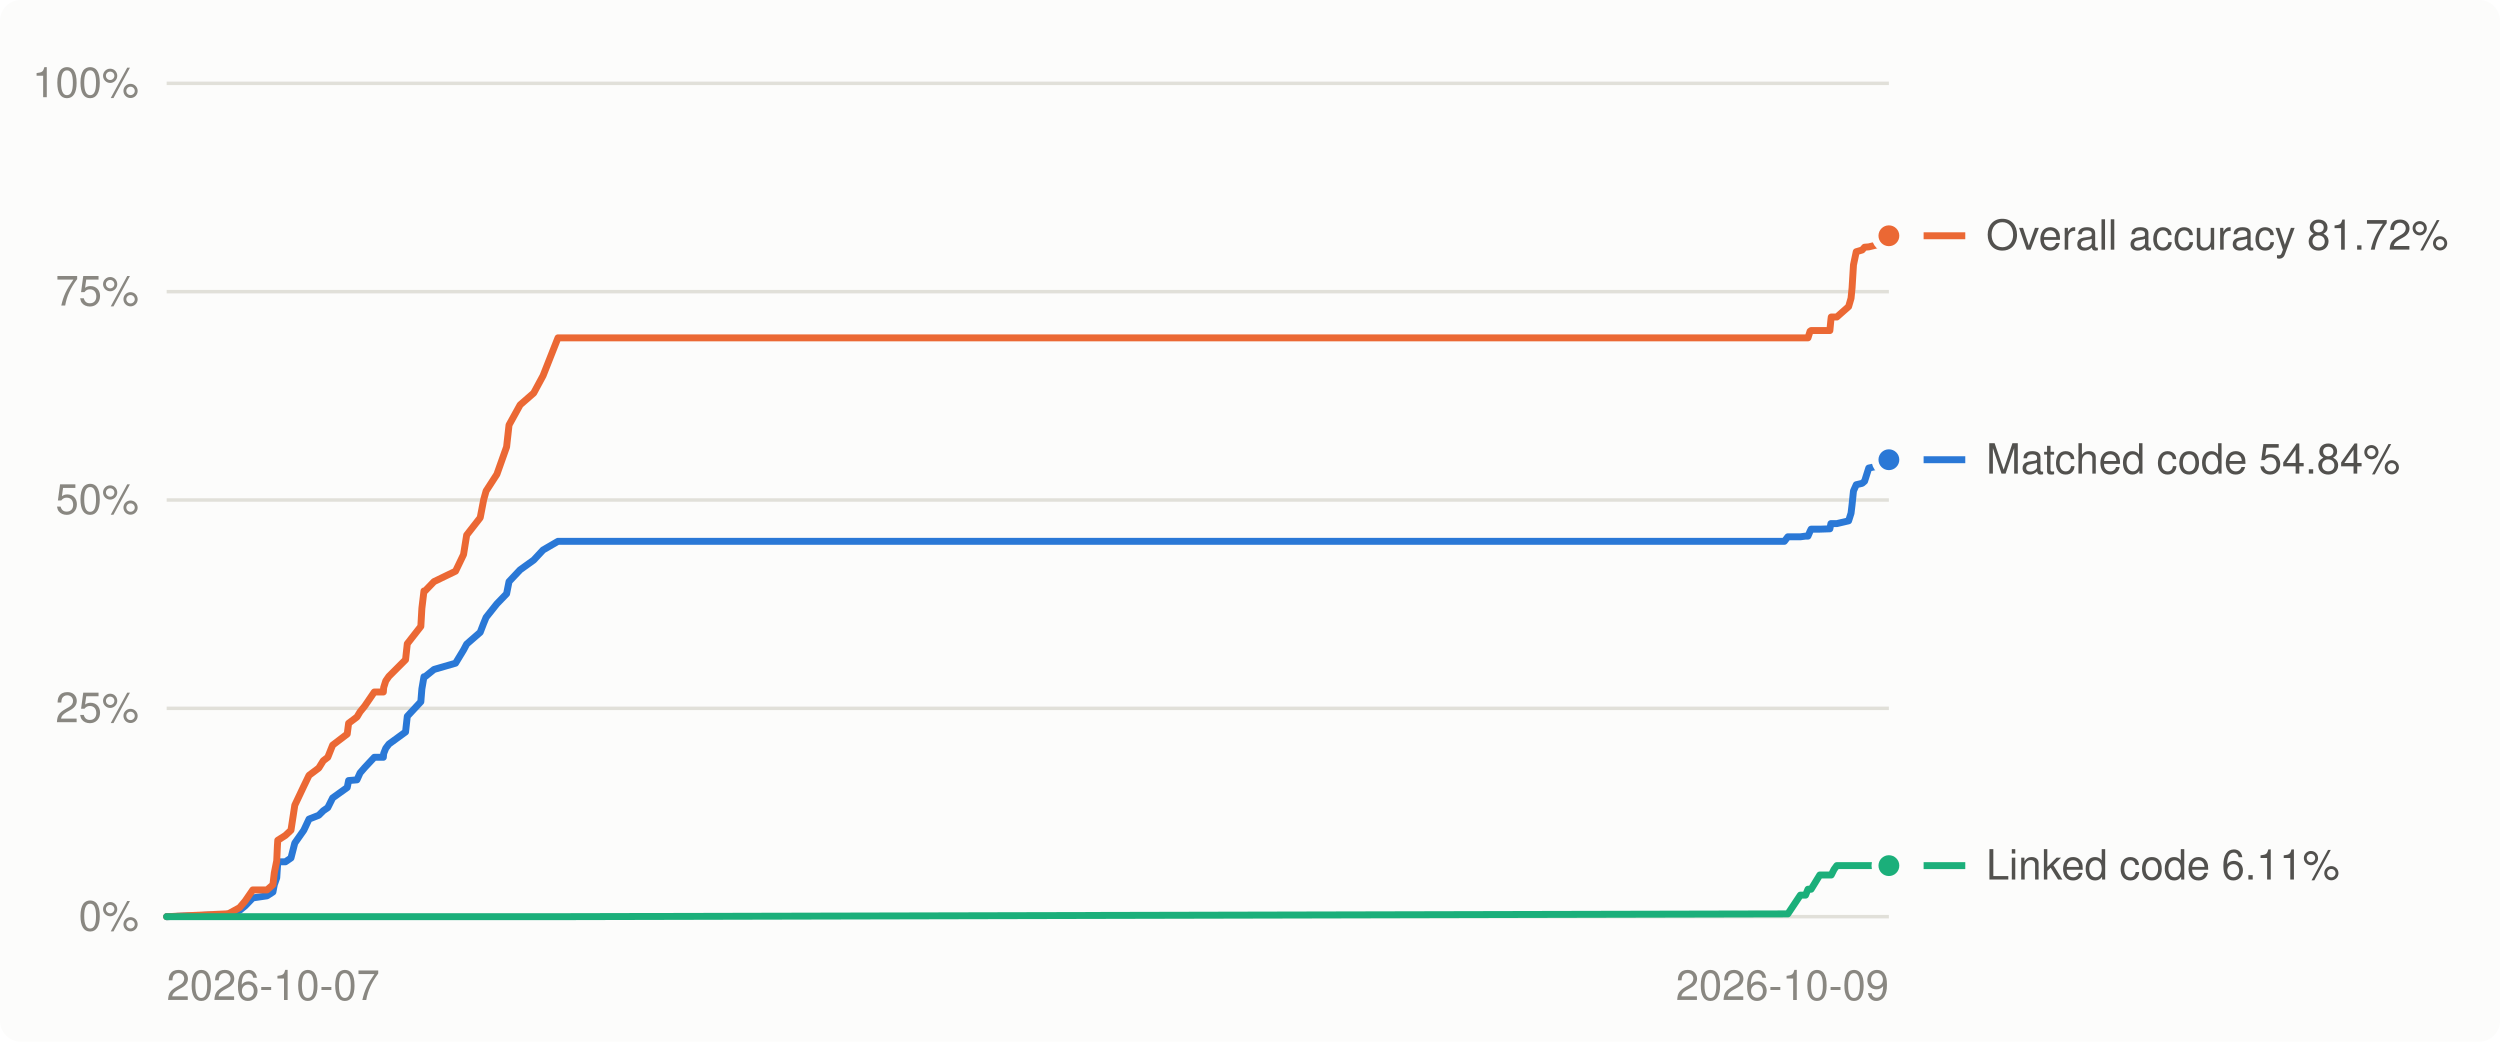
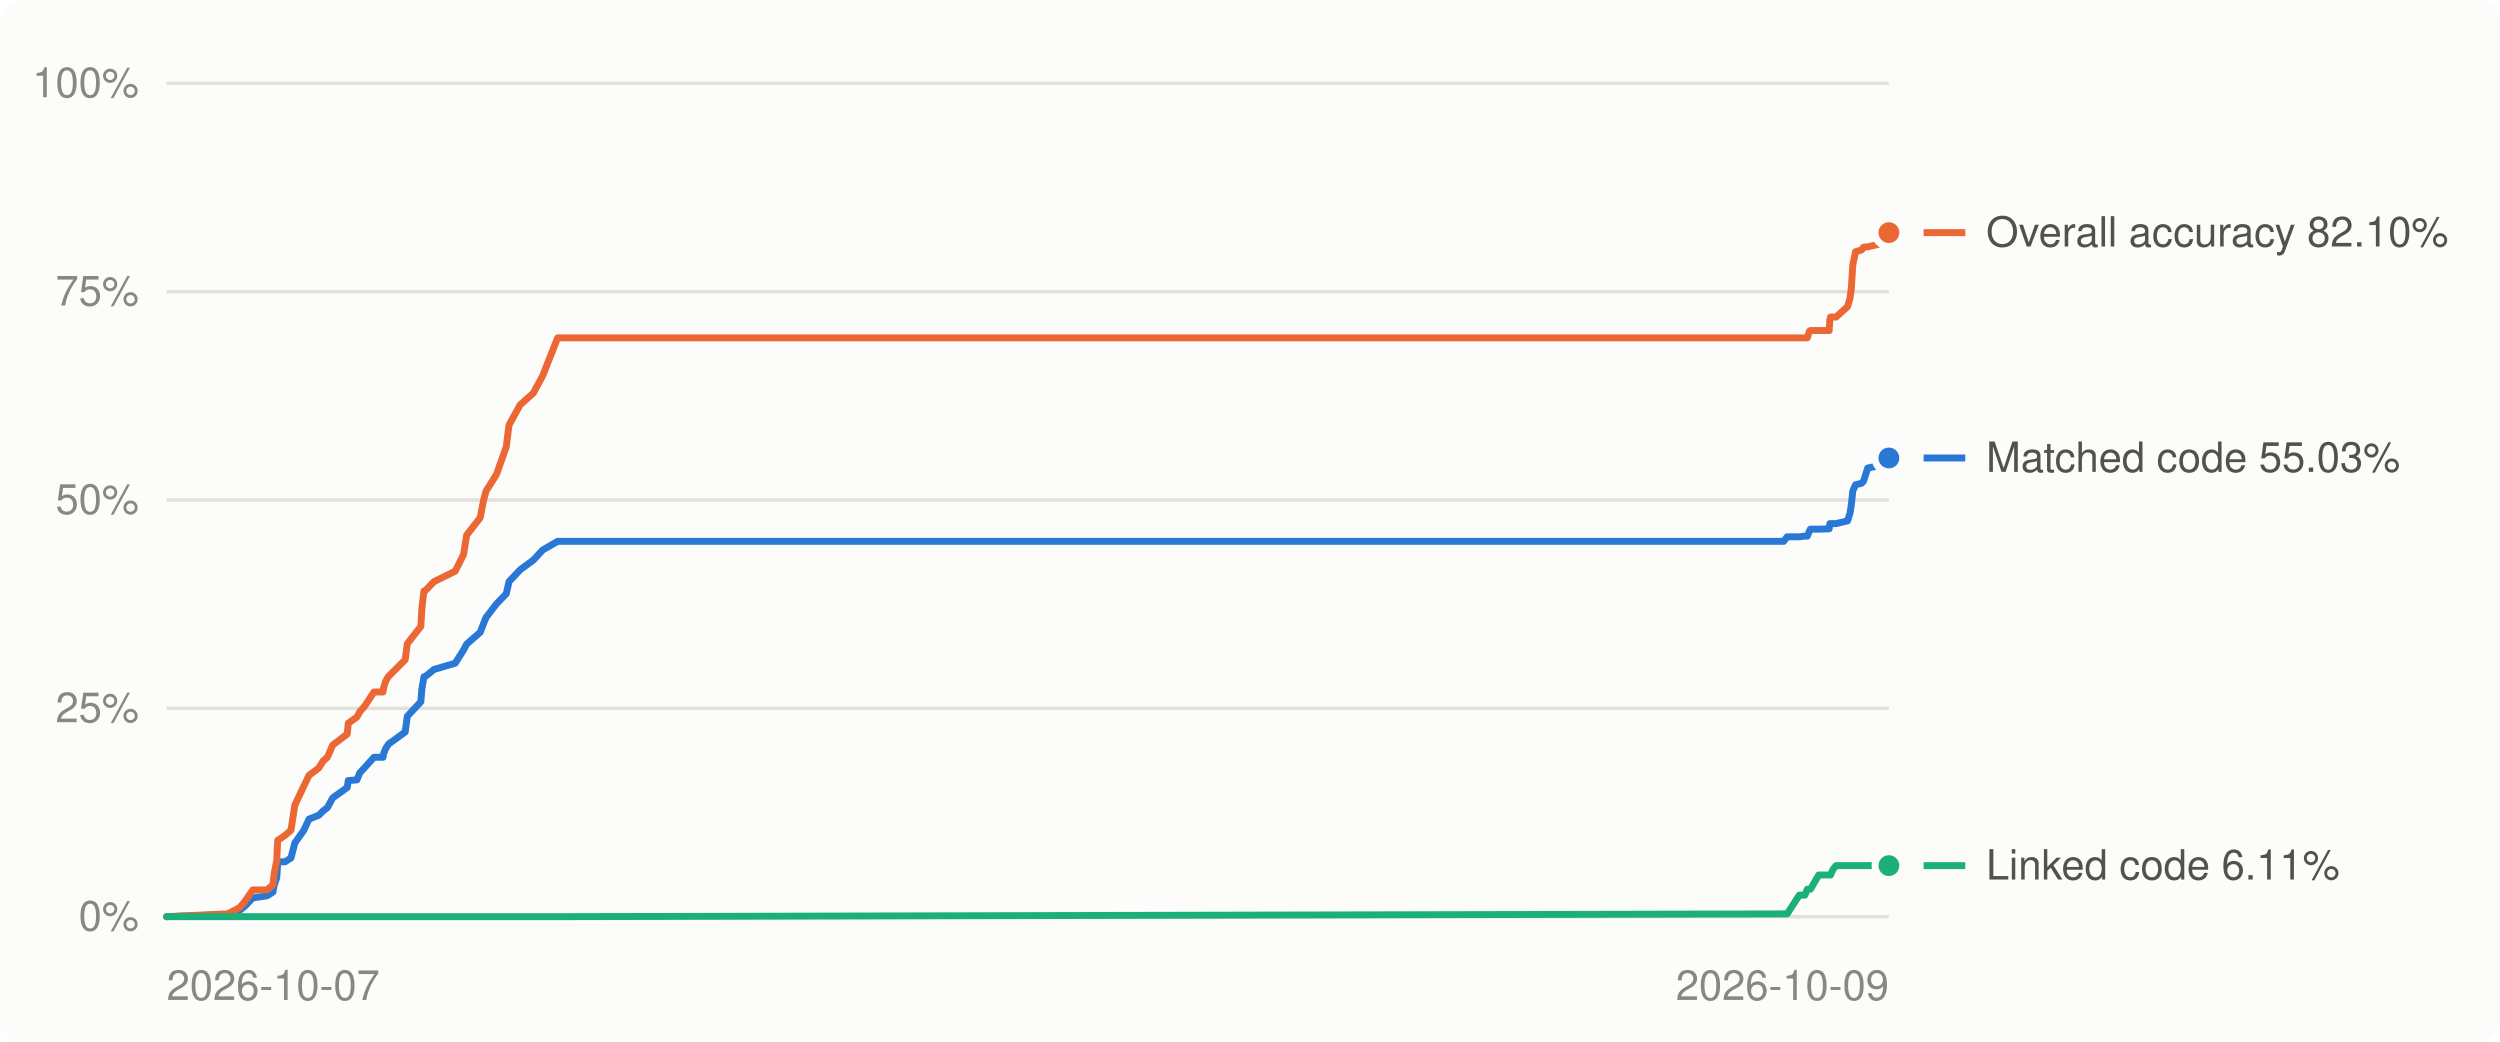
<svg xmlns="http://www.w3.org/2000/svg" viewBox="0 0 720 300" width="720" height="300" role="img" aria-label="Decompilation progress over time">
  <style>
.bg{fill:#fcfcfb}.grid{stroke:#e1e0d9}.muted{fill:#898781}.lbl{fill:#52514e}.ln0{stroke:#2a78d6}.dot0{fill:#2a78d6;stroke:#fcfcfb}.ln1{stroke:#eb6834}.dot1{fill:#eb6834;stroke:#fcfcfb}.ln2{stroke:#1baf7a}.dot2{fill:#1baf7a;stroke:#fcfcfb}
@media (prefers-color-scheme: dark){.bg{fill:#1a1a19}.grid{stroke:#2c2c2a}.muted{fill:#898781}.lbl{fill:#c3c2b7}.ln0{stroke:#3987e5}.dot0{fill:#3987e5;stroke:#1a1a19}.ln1{stroke:#d95926}.dot1{fill:#d95926;stroke:#1a1a19}.ln2{stroke:#199e70}.dot2{fill:#199e70;stroke:#1a1a19}}
text{font:12px -apple-system,BlinkMacSystemFont,'Segoe UI',Helvetica,Arial,sans-serif}
</style>
  <rect class="bg" width="720" height="300" rx="6" />
  <line x1="48" x2="544" y1="264.0" y2="264.0" class="grid" stroke-width="1" />
  <text x="40" y="268.0" class="muted" text-anchor="end">0%</text>
  <line x1="48" x2="544" y1="204.0" y2="204.0" class="grid" stroke-width="1" />
  <text x="40" y="208.0" class="muted" text-anchor="end">25%</text>
  <line x1="48" x2="544" y1="144.0" y2="144.0" class="grid" stroke-width="1" />
  <text x="40" y="148.0" class="muted" text-anchor="end">50%</text>
  <line x1="48" x2="544" y1="84.0" y2="84.0" class="grid" stroke-width="1" />
  <text x="40" y="88.0" class="muted" text-anchor="end">75%</text>
  <line x1="48" x2="544" y1="24.0" y2="24.0" class="grid" stroke-width="1" />
  <text x="40" y="28.0" class="muted" text-anchor="end">100%</text>
  <text class="muted" x="48.0" y="288" text-anchor="start">2026-10-07</text>
  <text class="muted" x="544.0" y="288" text-anchor="end">2026-10-09</text>
-   <polyline points="48.0,264.0 65.1,263.4 65.9,263.3 69.0,262.2 70.6,260.9 72.8,258.6 76.9,258.0 78.6,256.9 79.0,254.8 79.7,252.8 79.9,249.7 80.0,248.2 82.2,248.2 83.8,247.1 84.9,242.8 87.5,239.1 89.0,235.9 91.8,234.8 93.1,233.5 94.4,232.6 95.8,229.8 100.0,226.8 100.4,224.8 102.8,224.6 103.7,222.6 105.0,221.1 107.8,218.1 110.4,218.1 110.5,217.0 111.1,215.5 112.0,214.3 116.8,210.8 117.3,206.3 121.2,202.1 121.5,198.4 122.1,194.9 122.4,194.9 125.0,192.8 131.2,191.0 133.5,187.2 134.4,185.5 138.3,182.1 139.3,179.5 140.0,177.8 143.1,173.9 145.9,171.0 146.6,167.5 149.8,164.1 153.7,161.3 156.4,158.4 160.7,155.9 513.9,155.9 514.9,154.6 518.5,154.6 520.0,154.4 520.7,154.4 521.3,153.0 521.6,152.4 524.1,152.4 527.0,152.3 527.3,150.8 527.4,150.8 528.2,150.8 529.0,150.8 532.4,150.0 533.1,147.8 533.4,145.3 533.8,141.4 534.6,139.6 536.3,139.2 537.0,138.6 538.2,134.8 541.5,134.1 542.2,133.3 543.2,133.3 544.0,132.4" fill="none" class="ln0" stroke-width="2" stroke-linejoin="round" stroke-linecap="round" />
-   <polyline points="48.0,264.0 65.1,263.2 65.9,263.1 69.0,261.4 70.6,259.5 72.8,256.3 76.9,256.3 78.6,254.8 79.0,251.4 79.7,247.9 79.9,243.5 80.0,242.0 82.2,240.6 83.8,239.1 84.9,231.9 87.5,226.4 89.0,223.3 91.8,221.2 93.1,219.1 94.4,218.1 95.8,214.6 100.0,211.4 100.4,208.3 102.8,206.5 103.7,205.0 105.0,203.4 107.8,199.3 110.4,199.3 110.5,198.0 111.1,196.1 112.0,194.8 116.8,190.0 117.3,185.4 121.2,180.4 121.5,175.2 122.1,170.2 122.4,170.2 125.0,167.5 131.2,164.5 133.5,159.7 134.4,154.1 138.3,149.1 139.3,143.9 140.0,141.4 143.1,136.6 145.9,128.7 146.6,122.4 149.8,116.6 153.7,113.2 156.4,108.2 160.7,97.3 513.9,97.3 514.9,97.3 518.5,97.3 520.0,97.3 520.7,97.3 521.3,95.4 521.6,95.2 524.1,95.2 527.0,95.2 527.3,92.1 527.4,91.3 528.2,91.3 529.0,91.3 532.4,88.3 533.1,85.9 533.4,82.9 533.8,76.3 534.6,72.5 536.3,72.0 537.0,71.2 538.2,71.1 541.5,70.3 542.2,69.5 543.2,69.2 544.0,67.9" fill="none" class="ln1" stroke-width="2" stroke-linejoin="round" stroke-linecap="round" />
-   <polyline points="48.0,264.0 65.1,264.0 65.9,264.0 69.0,264.0 70.6,264.0 72.8,264.0 76.9,264.0 78.6,264.0 79.0,264.0 79.7,264.0 79.9,264.0 80.0,264.0 82.2,264.0 83.8,264.0 84.9,264.0 87.5,264.0 89.0,264.0 91.8,264.0 93.1,264.0 94.4,264.0 95.8,264.0 100.0,264.0 100.4,264.0 102.8,264.0 103.7,264.0 105.0,264.0 107.8,264.0 110.4,264.0 110.5,264.0 111.1,264.0 112.0,264.0 116.8,264.0 117.3,264.0 121.2,264.0 121.5,264.0 122.1,264.0 122.4,264.0 125.0,264.0 131.2,264.0 133.5,264.0 134.4,264.0 138.3,264.0 139.3,264.0 140.0,264.0 143.1,264.0 145.9,264.0 146.6,264.0 149.8,264.0 153.7,264.0 156.4,264.0 160.7,264.0 513.9,263.2 514.9,263.2 518.5,257.8 520.0,257.8 520.7,256.1 521.3,256.1 521.6,256.1 524.1,252.0 527.0,252.0 527.3,252.0 527.4,252.0 528.2,250.4 529.0,249.3 532.4,249.3 533.1,249.3 533.4,249.3 533.8,249.3 534.6,249.3 536.3,249.3 537.0,249.3 538.2,249.3 541.5,249.3 542.2,249.3 543.2,249.3 544.0,249.3" fill="none" class="ln2" stroke-width="2" stroke-linejoin="round" stroke-linecap="round" />
-   <circle cx="544.0" cy="132.4" r="4" class="dot0" stroke-width="2" />
-   <circle cx="544.0" cy="67.9" r="4" class="dot1" stroke-width="2" />
+   <polyline points="48.0,264.0 65.1,263.4 65.8,263.3 69.0,262.2 70.6,260.9 72.8,258.6 76.9,258.0 78.6,256.9 79.0,254.8 79.7,252.8 79.9,249.7 80.0,248.2 82.1,248.2 83.8,247.1 84.9,242.8 87.5,239.1 89.0,235.9 91.8,234.8 93.1,233.5 94.3,232.6 95.8,229.8 100.0,226.8 100.3,224.8 102.8,224.6 103.6,222.6 105.0,221.1 107.7,218.1 110.3,218.1 110.5,217.0 111.1,215.5 111.9,214.3 116.7,210.8 117.3,206.3 121.2,202.1 121.5,198.4 122.1,194.9 122.4,194.9 125.0,192.8 131.1,191.0 133.5,187.2 134.4,185.5 138.3,182.1 139.3,179.5 140.0,177.8 143.0,173.9 145.8,171.0 146.6,167.5 149.8,164.1 153.6,161.3 156.3,158.4 160.6,155.9 513.7,155.9 514.7,154.6 518.2,154.6 519.8,154.4 520.5,154.4 521.1,153.0 521.4,152.4 523.8,152.4 526.8,152.3 527.0,150.8 527.2,150.8 527.9,150.8 528.8,150.8 532.1,150.0 532.8,147.8 533.2,145.3 533.6,141.4 534.4,139.6 536.1,139.2 536.7,138.6 537.9,134.8 541.2,134.1 541.9,133.3 542.9,133.3 543.8,132.4 544.0,131.9" fill="none" class="ln0" stroke-width="2" stroke-linejoin="round" stroke-linecap="round" />
+   <polyline points="48.0,264.0 65.1,263.2 65.8,263.1 69.0,261.4 70.6,259.5 72.8,256.3 76.9,256.3 78.6,254.8 79.0,251.4 79.7,247.9 79.9,243.5 80.0,242.0 82.1,240.6 83.8,239.1 84.9,231.9 87.5,226.4 89.0,223.3 91.8,221.2 93.1,219.1 94.3,218.1 95.8,214.6 100.0,211.4 100.3,208.3 102.8,206.5 103.6,205.0 105.0,203.4 107.7,199.3 110.3,199.3 110.5,198.0 111.1,196.1 111.9,194.8 116.7,190.0 117.3,185.4 121.2,180.4 121.5,175.2 122.1,170.2 122.4,170.2 125.0,167.5 131.1,164.5 133.5,159.7 134.4,154.1 138.3,149.1 139.3,143.9 140.0,141.4 143.0,136.6 145.8,128.7 146.6,122.4 149.8,116.6 153.6,113.2 156.3,108.2 160.6,97.3 513.7,97.3 514.7,97.3 518.2,97.3 519.8,97.3 520.5,97.3 521.1,95.4 521.4,95.2 523.8,95.2 526.8,95.2 527.0,92.1 527.2,91.3 527.9,91.3 528.8,91.3 532.1,88.3 532.8,85.9 533.2,82.9 533.6,76.3 534.4,72.5 536.1,72.0 536.7,71.2 537.9,71.1 541.2,70.3 541.9,69.5 542.9,69.2 543.8,67.9 544.0,67.0" fill="none" class="ln1" stroke-width="2" stroke-linejoin="round" stroke-linecap="round" />
+   <polyline points="48.0,264.0 65.1,264.0 65.8,264.0 69.0,264.0 70.6,264.0 72.8,264.0 76.9,264.0 78.6,264.0 79.0,264.0 79.7,264.0 79.9,264.0 80.0,264.0 82.1,264.0 83.8,264.0 84.9,264.0 87.5,264.0 89.0,264.0 91.8,264.0 93.1,264.0 94.3,264.0 95.8,264.0 100.0,264.0 100.3,264.0 102.8,264.0 103.6,264.0 105.0,264.0 107.7,264.0 110.3,264.0 110.5,264.0 111.1,264.0 111.9,264.0 116.7,264.0 117.3,264.0 121.2,264.0 121.5,264.0 122.1,264.0 122.4,264.0 125.0,264.0 131.1,264.0 133.5,264.0 134.4,264.0 138.3,264.0 139.3,264.0 140.0,264.0 143.0,264.0 145.8,264.0 146.6,264.0 149.8,264.0 153.6,264.0 156.3,264.0 160.6,264.0 513.7,263.2 514.7,263.2 518.2,257.8 519.8,257.8 520.5,256.1 521.1,256.1 521.4,256.1 523.8,252.0 526.8,252.0 527.0,252.0 527.2,252.0 527.9,250.4 528.8,249.3 532.1,249.3 532.8,249.3 533.2,249.3 533.6,249.3 534.4,249.3 536.1,249.3 536.7,249.3 537.9,249.3 541.2,249.3 541.9,249.3 542.9,249.3 543.8,249.3 544.0,249.3" fill="none" class="ln2" stroke-width="2" stroke-linejoin="round" stroke-linecap="round" />
+   <circle cx="544.0" cy="131.9" r="4" class="dot0" stroke-width="2" />
+   <circle cx="544.0" cy="67.0" r="4" class="dot1" stroke-width="2" />
  <circle cx="544.0" cy="249.3" r="4" class="dot2" stroke-width="2" />
  <line x1="554" x2="566" y1="249.3" y2="249.3" class="ln2" stroke-width="2" />
  <text class="lbl" x="572" y="253.3">Linked code 6.11%</text>
-   <line x1="554" x2="566" y1="132.4" y2="132.4" class="ln0" stroke-width="2" />
-   <text class="lbl" x="572" y="136.4">Matched code 54.84%</text>
-   <line x1="554" x2="566" y1="67.9" y2="67.9" class="ln1" stroke-width="2" />
-   <text class="lbl" x="572" y="71.9">Overall accuracy 81.72%</text>
+   <line x1="554" x2="566" y1="131.9" y2="131.9" class="ln0" stroke-width="2" />
+   <text class="lbl" x="572" y="135.9">Matched code 55.03%</text>
+   <line x1="554" x2="566" y1="67.0" y2="67.0" class="ln1" stroke-width="2" />
+   <text class="lbl" x="572" y="71.0">Overall accuracy 82.10%</text>
</svg>
